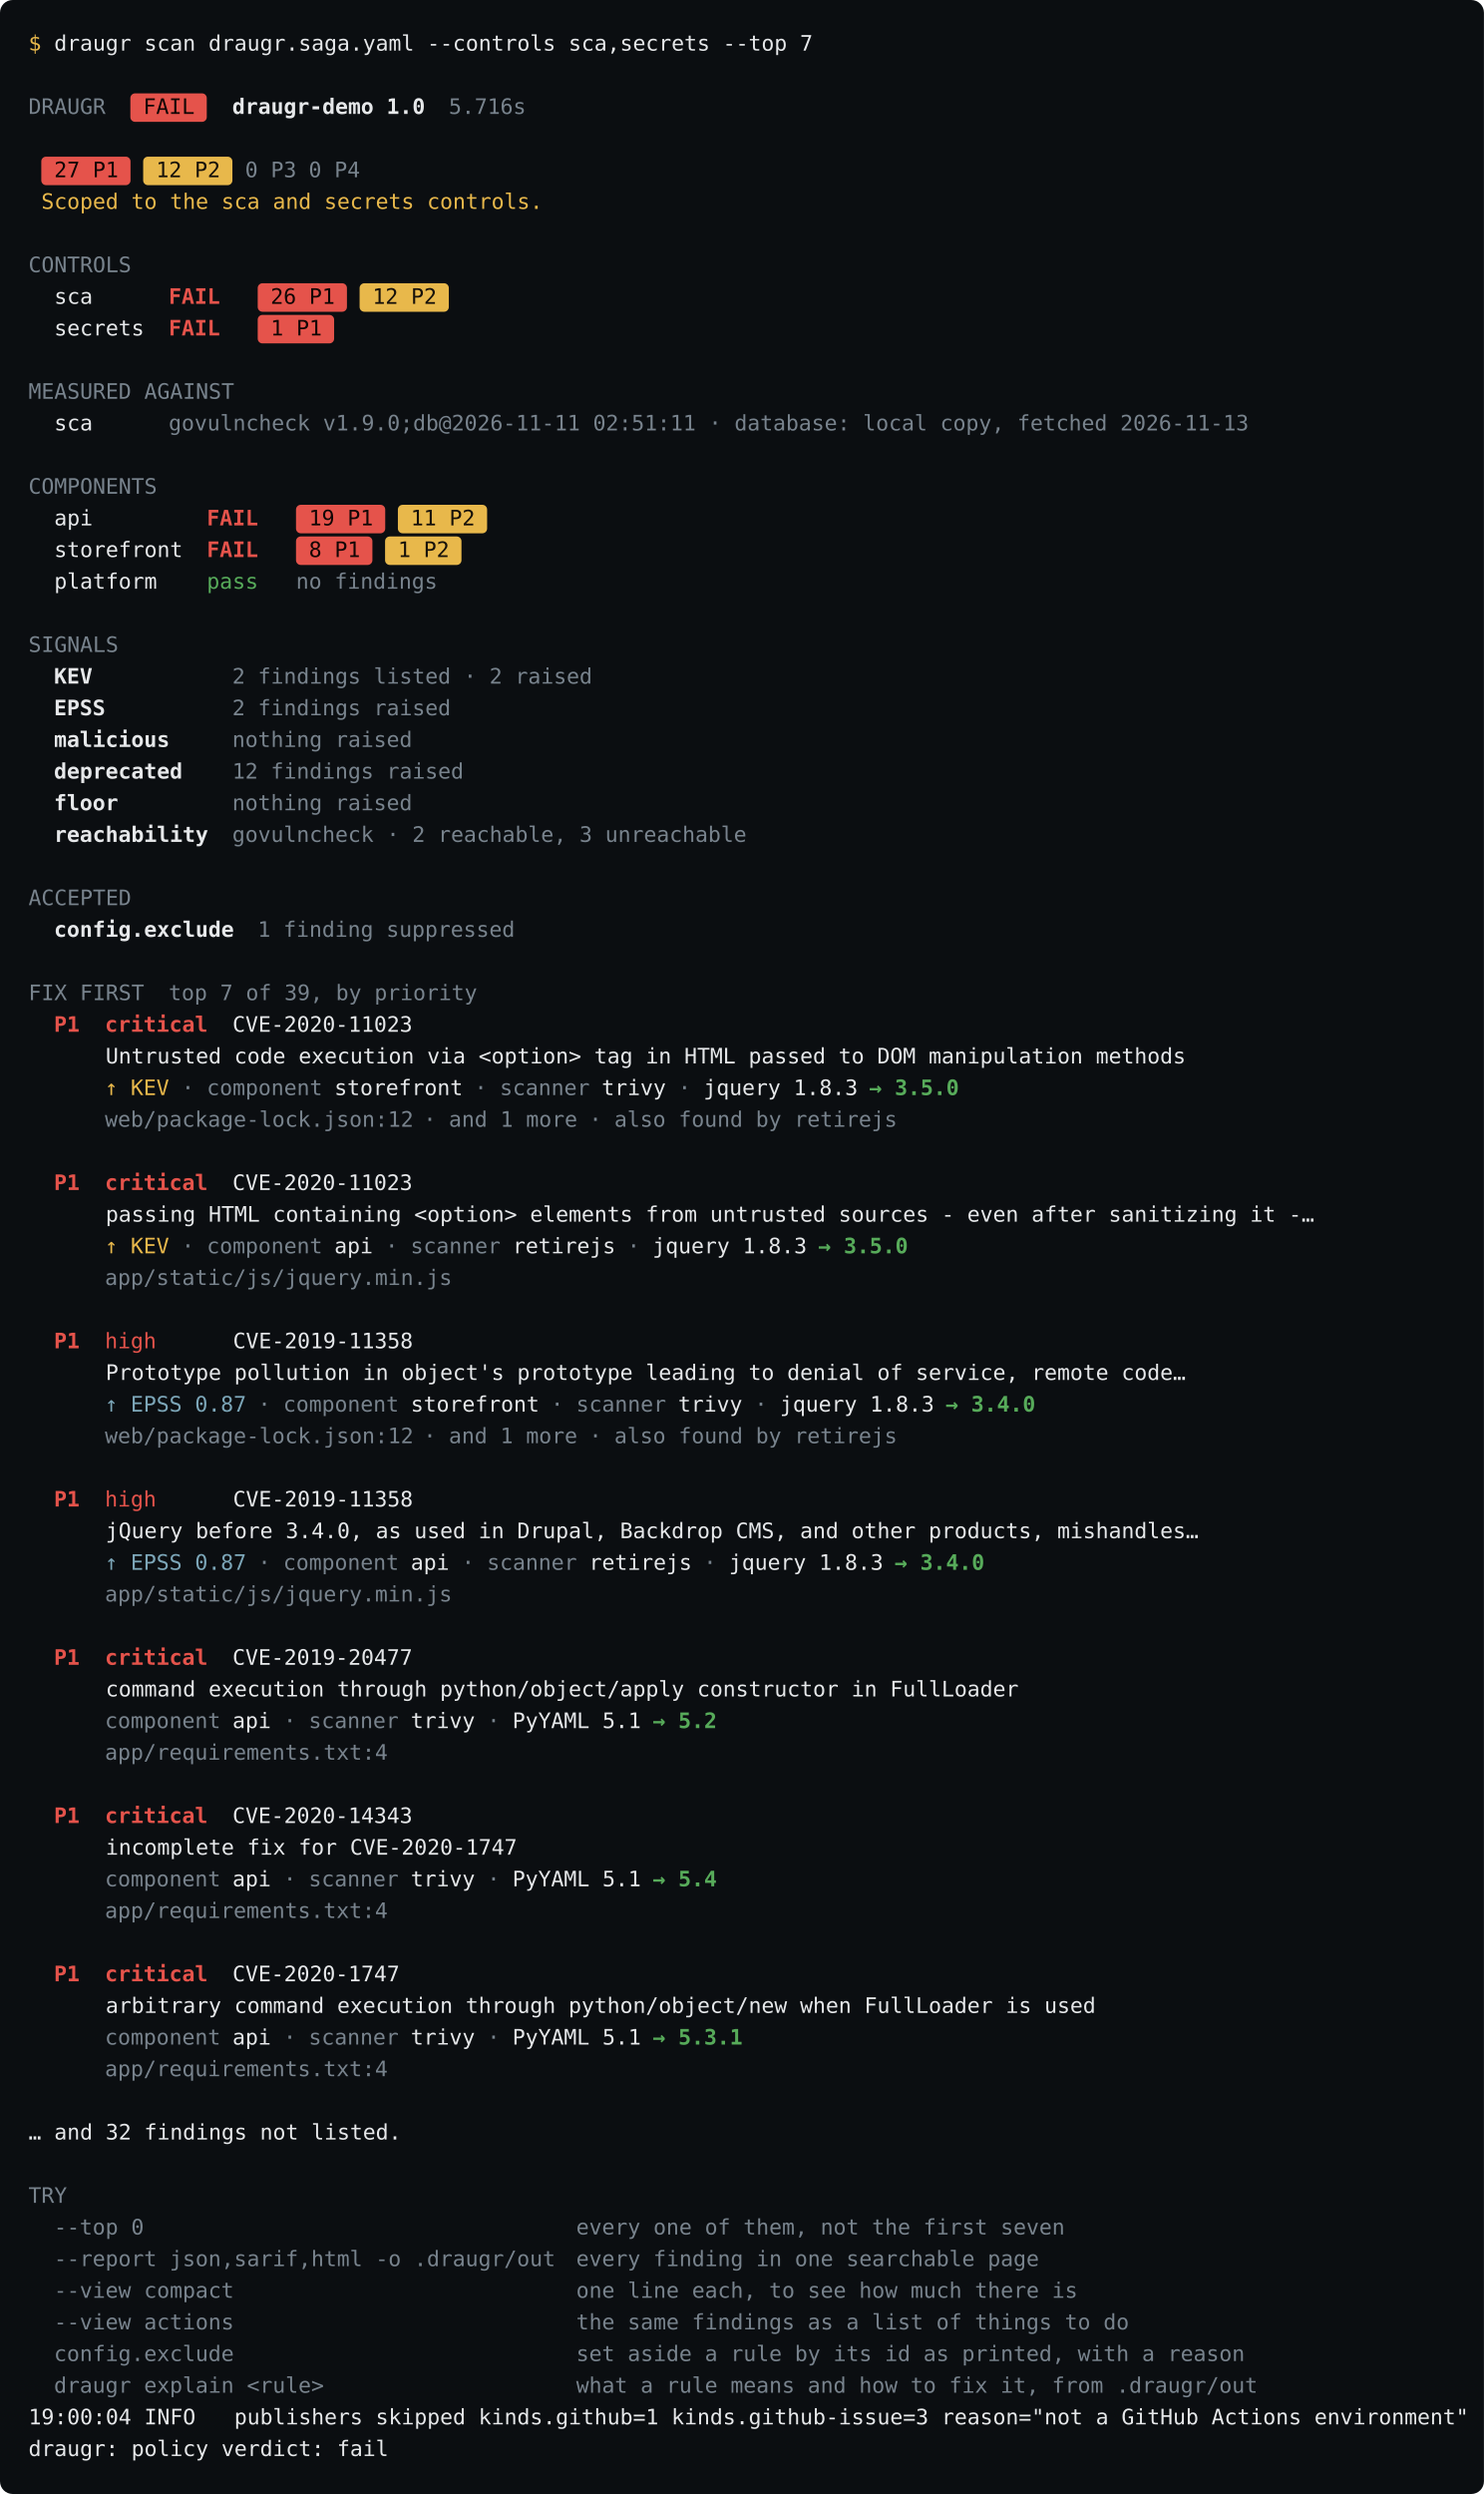
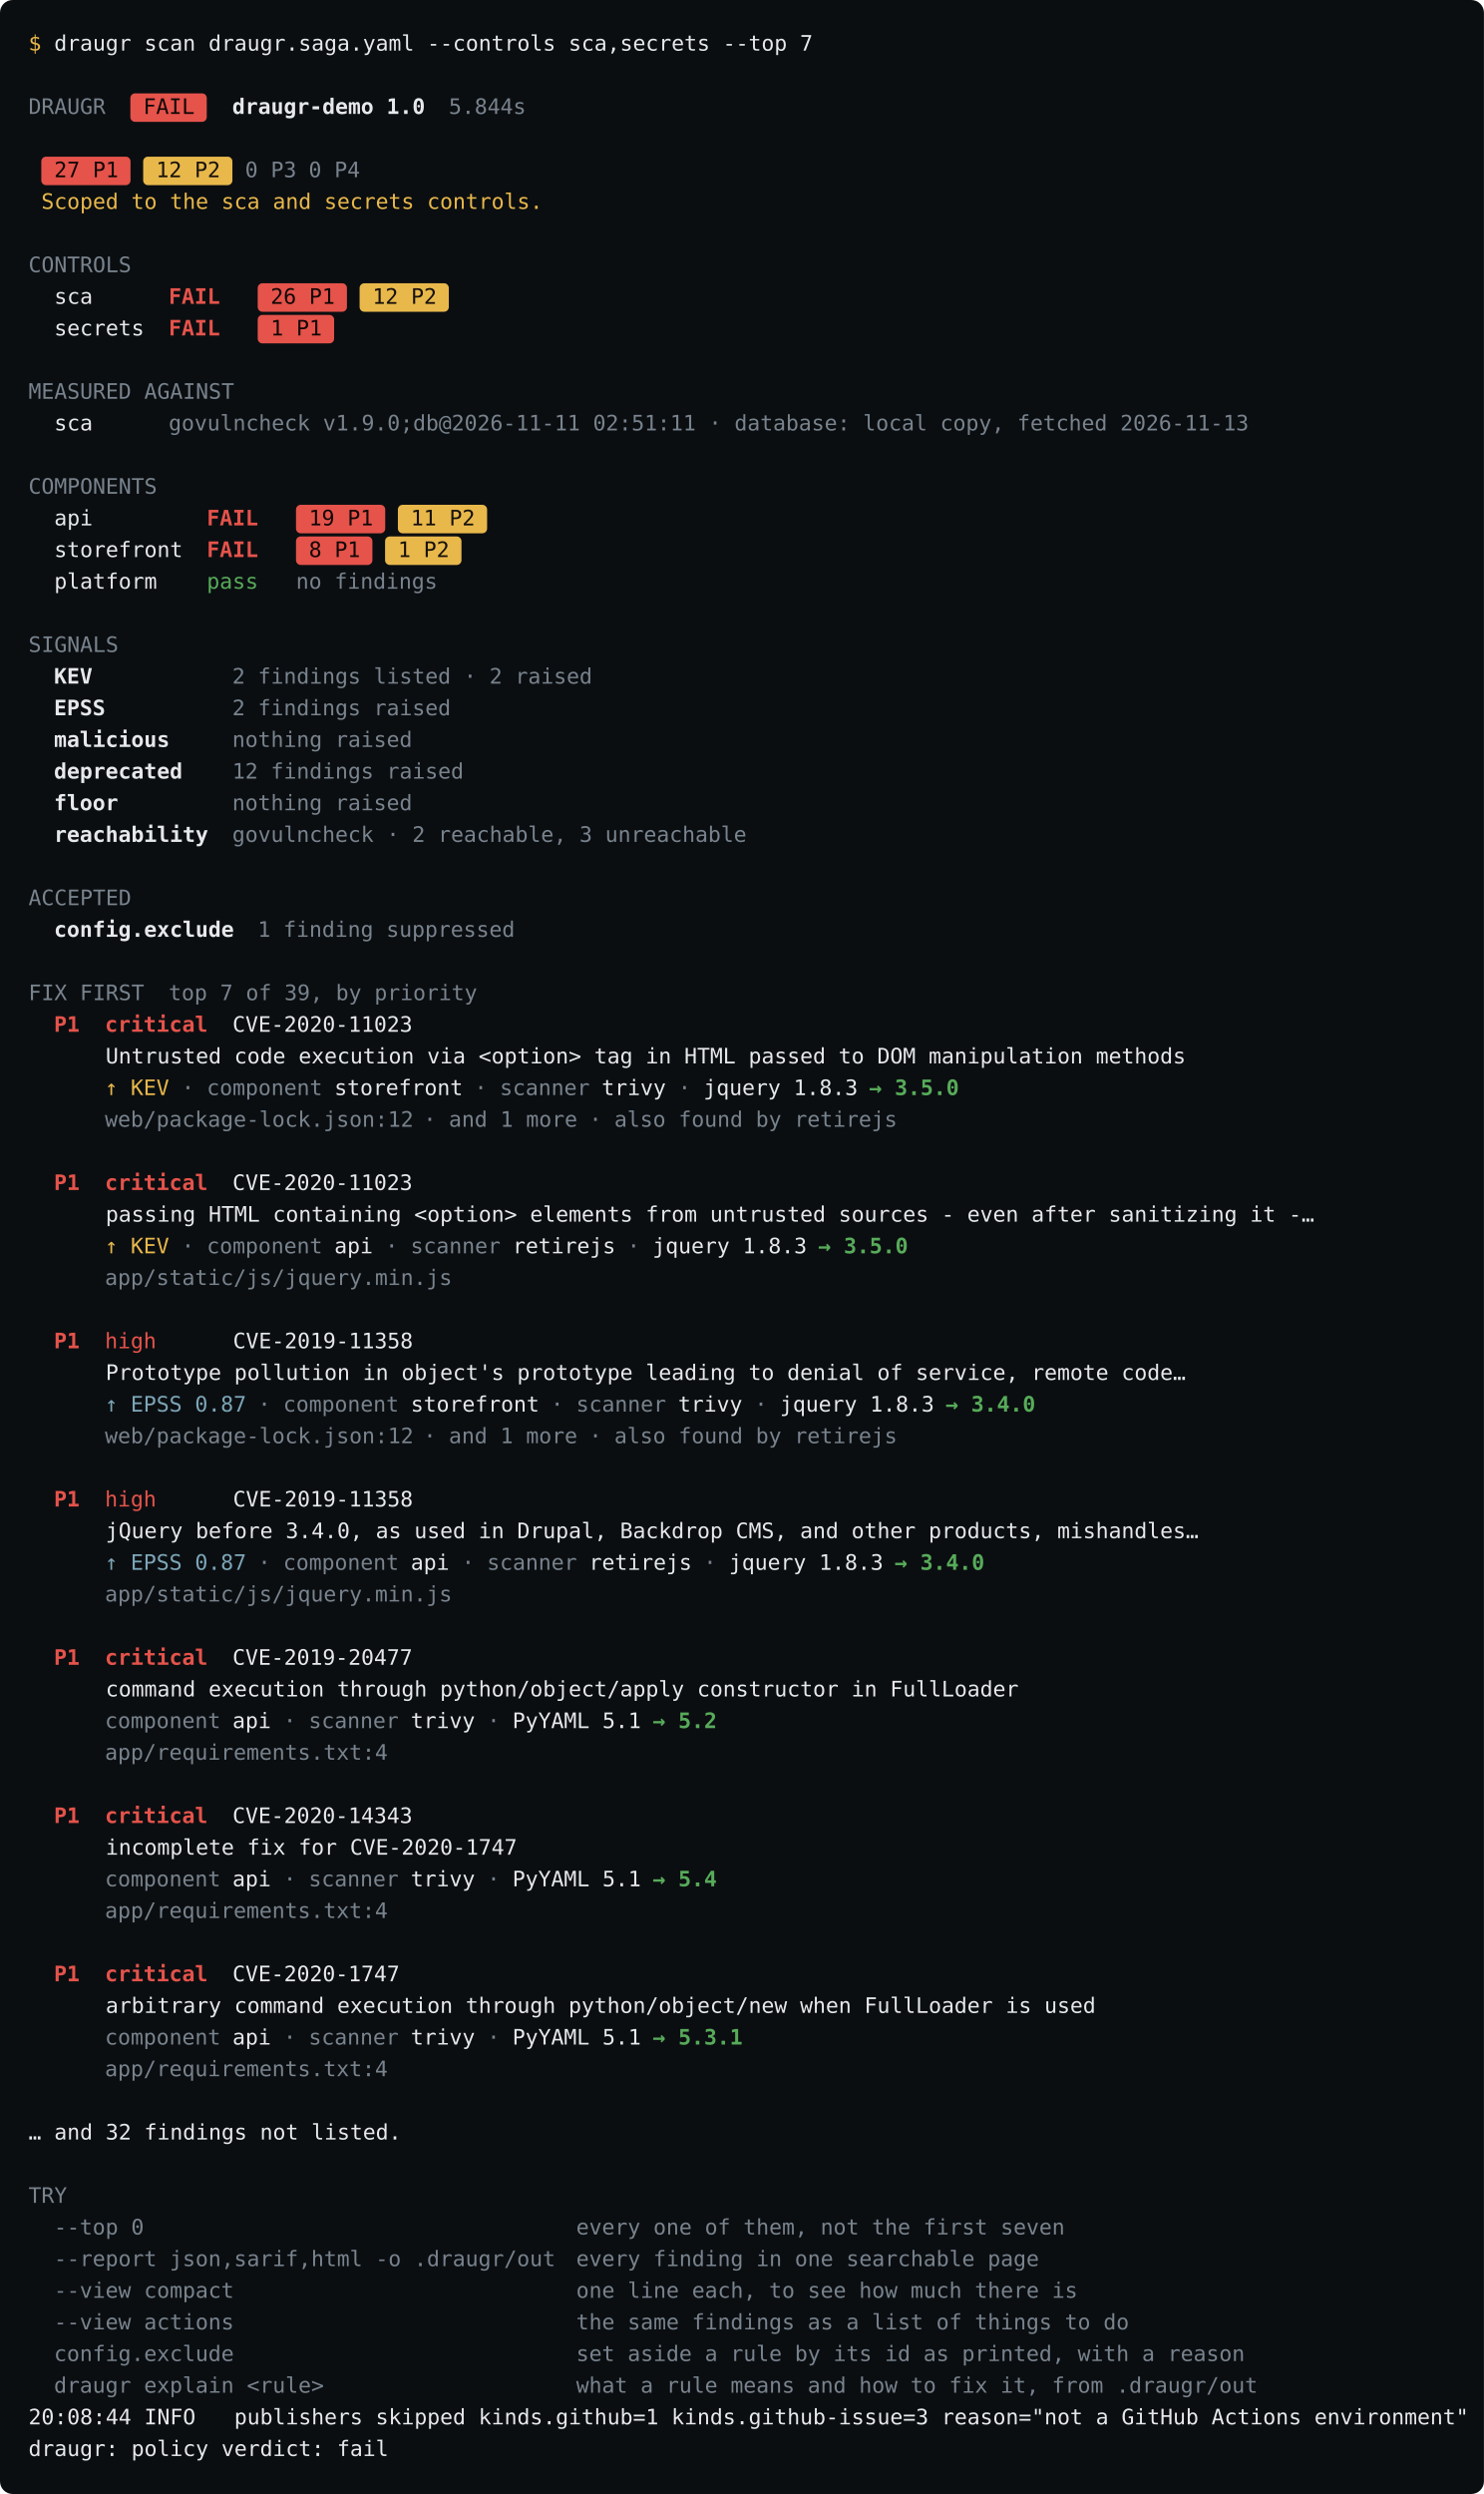
- <svg xmlns="http://www.w3.org/2000/svg" data-release="0.176.1" width="938" height="1576" viewBox="0 0 938 1576" font-family="&quot;JetBrains Mono&quot;,&quot;SFMono-Regular&quot;,ui-monospace,&quot;Menlo&quot;,&quot;DejaVu Sans Mono&quot;,monospace" font-size="13.5">
+ <svg xmlns="http://www.w3.org/2000/svg" data-release="0.177.0" width="938" height="1576" viewBox="0 0 938 1576" font-family="&quot;JetBrains Mono&quot;,&quot;SFMono-Regular&quot;,ui-monospace,&quot;Menlo&quot;,&quot;DejaVu Sans Mono&quot;,monospace" font-size="13.5">
  <rect width="100%" height="100%" rx="8" fill="#0b0e11" />
  <text x="18.0" y="32.0" fill="rgb(232,184,75)" xml:space="preserve">$</text>
  <text x="26.1" y="32.0" fill="#e6e8ea" xml:space="preserve"> draugr scan draugr.saga.yaml --controls sca,secrets --top 7</text>
  <text x="18.0" y="72.0" fill="rgb(120,131,141)" xml:space="preserve">DRAUGR</text>
  <rect x="82.4" y="59.0" width="48.3" height="18.0" rx="3" fill="rgb(229,83,75)" />
  <text x="82.4" y="72.0" fill="rgb(18,6,5)" xml:space="preserve"> FAIL </text>
  <text x="146.8" y="72.0" fill="#e6e8ea" font-weight="600" xml:space="preserve">draugr-demo 1.0</text>
-   <text x="283.7" y="72.0" fill="rgb(120,131,141)" xml:space="preserve">5.716s</text>
+   <text x="283.7" y="72.0" fill="rgb(120,131,141)" xml:space="preserve">5.844s</text>
  <rect x="26.1" y="99.0" width="56.4" height="18.0" rx="3" fill="rgb(229,83,75)" />
  <text x="26.1" y="112.0" fill="rgb(18,6,5)" xml:space="preserve"> 27 P1 </text>
  <rect x="90.5" y="99.0" width="56.4" height="18.0" rx="3" fill="rgb(232,184,75)" />
  <text x="90.5" y="112.0" fill="rgb(22,17,10)" xml:space="preserve"> 12 P2 </text>
  <text x="154.9" y="112.0" fill="rgb(120,131,141)" xml:space="preserve">0 P3</text>
  <text x="195.1" y="112.0" fill="rgb(120,131,141)" xml:space="preserve">0 P4</text>
  <text x="26.1" y="132.0" fill="rgb(232,184,75)" xml:space="preserve">Scoped to the sca and secrets controls.</text>
  <text x="18.0" y="172.0" fill="rgb(120,131,141)" xml:space="preserve">CONTROLS</text>
  <text x="18.0" y="192.0" fill="#e6e8ea" xml:space="preserve">  sca      </text>
  <text x="106.6" y="192.0" fill="rgb(229,83,75)" font-weight="600" xml:space="preserve">FAIL </text>
  <rect x="162.9" y="179.0" width="56.4" height="18.0" rx="3" fill="rgb(229,83,75)" />
  <text x="162.9" y="192.0" fill="rgb(18,6,5)" xml:space="preserve"> 26 P1 </text>
  <rect x="227.3" y="179.0" width="56.4" height="18.0" rx="3" fill="rgb(232,184,75)" />
  <text x="227.3" y="192.0" fill="rgb(22,17,10)" xml:space="preserve"> 12 P2 </text>
  <text x="18.0" y="212.0" fill="#e6e8ea" xml:space="preserve">  secrets  </text>
  <text x="106.6" y="212.0" fill="rgb(229,83,75)" font-weight="600" xml:space="preserve">FAIL </text>
  <rect x="162.9" y="199.0" width="48.3" height="18.0" rx="3" fill="rgb(229,83,75)" />
  <text x="162.9" y="212.0" fill="rgb(18,6,5)" xml:space="preserve"> 1 P1 </text>
  <text x="18.0" y="252.0" fill="rgb(120,131,141)" xml:space="preserve">MEASURED AGAINST</text>
  <text x="18.0" y="272.0" fill="#e6e8ea" xml:space="preserve">  sca      </text>
  <text x="106.6" y="272.0" fill="rgb(120,131,141)" xml:space="preserve">govulncheck v1.9.0;db@2026-11-11 02:51:11 · database: local copy, fetched 2026-11-13</text>
  <text x="18.0" y="312.0" fill="rgb(120,131,141)" xml:space="preserve">COMPONENTS</text>
  <text x="18.0" y="332.0" fill="#e6e8ea" xml:space="preserve">  api         </text>
  <text x="130.7" y="332.0" fill="rgb(229,83,75)" font-weight="600" xml:space="preserve">FAIL </text>
  <rect x="187.1" y="319.0" width="56.4" height="18.0" rx="3" fill="rgb(229,83,75)" />
  <text x="187.1" y="332.0" fill="rgb(18,6,5)" xml:space="preserve"> 19 P1 </text>
  <rect x="251.5" y="319.0" width="56.4" height="18.0" rx="3" fill="rgb(232,184,75)" />
  <text x="251.5" y="332.0" fill="rgb(22,17,10)" xml:space="preserve"> 11 P2 </text>
  <text x="18.0" y="352.0" fill="#e6e8ea" xml:space="preserve">  storefront  </text>
  <text x="130.7" y="352.0" fill="rgb(229,83,75)" font-weight="600" xml:space="preserve">FAIL </text>
  <rect x="187.1" y="339.0" width="48.3" height="18.0" rx="3" fill="rgb(229,83,75)" />
  <text x="187.1" y="352.0" fill="rgb(18,6,5)" xml:space="preserve"> 8 P1 </text>
  <rect x="243.4" y="339.0" width="48.3" height="18.0" rx="3" fill="rgb(232,184,75)" />
  <text x="243.4" y="352.0" fill="rgb(22,17,10)" xml:space="preserve"> 1 P2 </text>
  <text x="18.0" y="372.0" fill="#e6e8ea" xml:space="preserve">  platform    </text>
  <text x="130.7" y="372.0" fill="rgb(87,171,90)" xml:space="preserve">pass </text>
  <text x="187.1" y="372.0" fill="rgb(120,131,141)" xml:space="preserve">no findings</text>
  <text x="18.0" y="412.0" fill="rgb(120,131,141)" xml:space="preserve">SIGNALS</text>
  <text x="34.1" y="432.0" fill="#e6e8ea" font-weight="600" xml:space="preserve">KEV</text>
  <text x="146.8" y="432.0" fill="rgb(120,131,141)" xml:space="preserve">2 findings listed · 2 raised</text>
  <text x="34.1" y="452.0" fill="#e6e8ea" font-weight="600" xml:space="preserve">EPSS</text>
  <text x="146.8" y="452.0" fill="rgb(120,131,141)" xml:space="preserve">2 findings raised</text>
  <text x="34.1" y="472.0" fill="#e6e8ea" font-weight="600" xml:space="preserve">malicious</text>
  <text x="146.8" y="472.0" fill="rgb(120,131,141)" xml:space="preserve">nothing raised</text>
  <text x="34.1" y="492.0" fill="#e6e8ea" font-weight="600" xml:space="preserve">deprecated</text>
  <text x="146.8" y="492.0" fill="rgb(120,131,141)" xml:space="preserve">12 findings raised</text>
  <text x="34.1" y="512.0" fill="#e6e8ea" font-weight="600" xml:space="preserve">floor</text>
  <text x="146.8" y="512.0" fill="rgb(120,131,141)" xml:space="preserve">nothing raised</text>
  <text x="34.1" y="532.0" fill="#e6e8ea" font-weight="600" xml:space="preserve">reachability</text>
  <text x="146.8" y="532.0" fill="rgb(120,131,141)" xml:space="preserve">govulncheck · 2 reachable, 3 unreachable</text>
  <text x="18.0" y="572.0" fill="rgb(120,131,141)" xml:space="preserve">ACCEPTED</text>
  <text x="34.1" y="592.0" fill="#e6e8ea" font-weight="600" xml:space="preserve">config.exclude</text>
  <text x="162.9" y="592.0" fill="rgb(120,131,141)" xml:space="preserve">1 finding suppressed</text>
  <text x="18.0" y="632.0" fill="rgb(120,131,141)" xml:space="preserve">FIX FIRST</text>
  <text x="106.6" y="632.0" fill="rgb(120,131,141)" xml:space="preserve">top 7 of 39, by priority</text>
  <text x="34.1" y="652.0" fill="rgb(229,83,75)" font-weight="600" xml:space="preserve">P1</text>
  <text x="66.3" y="652.0" fill="rgb(229,83,75)" font-weight="600" xml:space="preserve">critical</text>
  <text x="130.7" y="652.0" fill="#e6e8ea" xml:space="preserve">  CVE-2020-11023</text>
  <text x="18.0" y="672.0" fill="#e6e8ea" xml:space="preserve">      Untrusted code execution via &lt;option&gt; tag in HTML passed to DOM manipulation methods</text>
  <text x="66.3" y="692.0" fill="rgb(232,184,75)" xml:space="preserve">↑ KEV</text>
  <text x="106.6" y="692.0" fill="rgb(120,131,141)" xml:space="preserve"> · </text>
  <text x="130.7" y="692.0" fill="rgb(120,131,141)" xml:space="preserve">component</text>
  <text x="203.2" y="692.0" fill="#e6e8ea" xml:space="preserve"> storefront</text>
  <text x="291.7" y="692.0" fill="rgb(120,131,141)" xml:space="preserve"> · </text>
  <text x="315.9" y="692.0" fill="rgb(120,131,141)" xml:space="preserve">scanner</text>
  <text x="372.2" y="692.0" fill="#e6e8ea" xml:space="preserve"> trivy</text>
  <text x="420.5" y="692.0" fill="rgb(120,131,141)" xml:space="preserve"> · </text>
  <text x="444.7" y="692.0" fill="#e6e8ea" xml:space="preserve">jquery 1.8.3 </text>
  <text x="549.3" y="692.0" fill="rgb(87,171,90)" font-weight="600" xml:space="preserve">→ 3.5.0</text>
  <text x="66.3" y="712.0" fill="rgb(120,131,141)" xml:space="preserve">web/package-lock.json:12</text>
  <text x="259.5" y="712.0" fill="rgb(120,131,141)" xml:space="preserve"> · </text>
  <text x="283.7" y="712.0" fill="rgb(120,131,141)" xml:space="preserve">and 1 more</text>
  <text x="364.2" y="712.0" fill="rgb(120,131,141)" xml:space="preserve"> · </text>
  <text x="388.3" y="712.0" fill="rgb(120,131,141)" xml:space="preserve">also found by retirejs</text>
  <text x="34.1" y="752.0" fill="rgb(229,83,75)" font-weight="600" xml:space="preserve">P1</text>
  <text x="66.3" y="752.0" fill="rgb(229,83,75)" font-weight="600" xml:space="preserve">critical</text>
  <text x="130.7" y="752.0" fill="#e6e8ea" xml:space="preserve">  CVE-2020-11023</text>
  <text x="18.0" y="772.0" fill="#e6e8ea" xml:space="preserve">      passing HTML containing &lt;option&gt; elements from untrusted sources - even after sanitizing it -…</text>
  <text x="66.3" y="792.0" fill="rgb(232,184,75)" xml:space="preserve">↑ KEV</text>
  <text x="106.6" y="792.0" fill="rgb(120,131,141)" xml:space="preserve"> · </text>
  <text x="130.7" y="792.0" fill="rgb(120,131,141)" xml:space="preserve">component</text>
  <text x="203.2" y="792.0" fill="#e6e8ea" xml:space="preserve"> api</text>
  <text x="235.4" y="792.0" fill="rgb(120,131,141)" xml:space="preserve"> · </text>
  <text x="259.5" y="792.0" fill="rgb(120,131,141)" xml:space="preserve">scanner</text>
  <text x="315.9" y="792.0" fill="#e6e8ea" xml:space="preserve"> retirejs</text>
  <text x="388.3" y="792.0" fill="rgb(120,131,141)" xml:space="preserve"> · </text>
  <text x="412.5" y="792.0" fill="#e6e8ea" xml:space="preserve">jquery 1.8.3 </text>
  <text x="517.1" y="792.0" fill="rgb(87,171,90)" font-weight="600" xml:space="preserve">→ 3.5.0</text>
  <text x="66.3" y="812.0" fill="rgb(120,131,141)" xml:space="preserve">app/static/js/jquery.min.js</text>
  <text x="34.1" y="852.0" fill="rgb(229,83,75)" font-weight="600" xml:space="preserve">P1</text>
  <text x="66.3" y="852.0" fill="rgb(229,83,75)" xml:space="preserve">high</text>
  <text x="98.5" y="852.0" fill="#e6e8ea" xml:space="preserve">      CVE-2019-11358</text>
  <text x="18.0" y="872.0" fill="#e6e8ea" xml:space="preserve">      Prototype pollution in object's prototype leading to denial of service, remote code…</text>
  <text x="66.3" y="892.0" fill="rgb(124,166,184)" xml:space="preserve">↑ EPSS 0.87</text>
  <text x="154.9" y="892.0" fill="rgb(120,131,141)" xml:space="preserve"> · </text>
  <text x="179.0" y="892.0" fill="rgb(120,131,141)" xml:space="preserve">component</text>
  <text x="251.5" y="892.0" fill="#e6e8ea" xml:space="preserve"> storefront</text>
  <text x="340.0" y="892.0" fill="rgb(120,131,141)" xml:space="preserve"> · </text>
  <text x="364.2" y="892.0" fill="rgb(120,131,141)" xml:space="preserve">scanner</text>
  <text x="420.5" y="892.0" fill="#e6e8ea" xml:space="preserve"> trivy</text>
  <text x="468.8" y="892.0" fill="rgb(120,131,141)" xml:space="preserve"> · </text>
  <text x="493.0" y="892.0" fill="#e6e8ea" xml:space="preserve">jquery 1.8.3 </text>
  <text x="597.6" y="892.0" fill="rgb(87,171,90)" font-weight="600" xml:space="preserve">→ 3.4.0</text>
  <text x="66.3" y="912.0" fill="rgb(120,131,141)" xml:space="preserve">web/package-lock.json:12</text>
  <text x="259.5" y="912.0" fill="rgb(120,131,141)" xml:space="preserve"> · </text>
  <text x="283.7" y="912.0" fill="rgb(120,131,141)" xml:space="preserve">and 1 more</text>
  <text x="364.2" y="912.0" fill="rgb(120,131,141)" xml:space="preserve"> · </text>
  <text x="388.3" y="912.0" fill="rgb(120,131,141)" xml:space="preserve">also found by retirejs</text>
  <text x="34.1" y="952.0" fill="rgb(229,83,75)" font-weight="600" xml:space="preserve">P1</text>
  <text x="66.3" y="952.0" fill="rgb(229,83,75)" xml:space="preserve">high</text>
  <text x="98.5" y="952.0" fill="#e6e8ea" xml:space="preserve">      CVE-2019-11358</text>
  <text x="18.0" y="972.0" fill="#e6e8ea" xml:space="preserve">      jQuery before 3.4.0, as used in Drupal, Backdrop CMS, and other products, mishandles…</text>
  <text x="66.3" y="992.0" fill="rgb(124,166,184)" xml:space="preserve">↑ EPSS 0.87</text>
  <text x="154.9" y="992.0" fill="rgb(120,131,141)" xml:space="preserve"> · </text>
  <text x="179.0" y="992.0" fill="rgb(120,131,141)" xml:space="preserve">component</text>
  <text x="251.5" y="992.0" fill="#e6e8ea" xml:space="preserve"> api</text>
  <text x="283.7" y="992.0" fill="rgb(120,131,141)" xml:space="preserve"> · </text>
  <text x="307.8" y="992.0" fill="rgb(120,131,141)" xml:space="preserve">scanner</text>
  <text x="364.2" y="992.0" fill="#e6e8ea" xml:space="preserve"> retirejs</text>
  <text x="436.6" y="992.0" fill="rgb(120,131,141)" xml:space="preserve"> · </text>
  <text x="460.8" y="992.0" fill="#e6e8ea" xml:space="preserve">jquery 1.8.3 </text>
  <text x="565.4" y="992.0" fill="rgb(87,171,90)" font-weight="600" xml:space="preserve">→ 3.4.0</text>
  <text x="66.3" y="1012.0" fill="rgb(120,131,141)" xml:space="preserve">app/static/js/jquery.min.js</text>
  <text x="34.1" y="1052.0" fill="rgb(229,83,75)" font-weight="600" xml:space="preserve">P1</text>
  <text x="66.3" y="1052.0" fill="rgb(229,83,75)" font-weight="600" xml:space="preserve">critical</text>
  <text x="130.7" y="1052.0" fill="#e6e8ea" xml:space="preserve">  CVE-2019-20477</text>
  <text x="18.0" y="1072.0" fill="#e6e8ea" xml:space="preserve">      command execution through python/object/apply constructor in FullLoader</text>
  <text x="66.3" y="1092.0" fill="rgb(120,131,141)" xml:space="preserve">component</text>
  <text x="138.8" y="1092.0" fill="#e6e8ea" xml:space="preserve"> api</text>
  <text x="171.0" y="1092.0" fill="rgb(120,131,141)" xml:space="preserve"> · </text>
  <text x="195.1" y="1092.0" fill="rgb(120,131,141)" xml:space="preserve">scanner</text>
  <text x="251.5" y="1092.0" fill="#e6e8ea" xml:space="preserve"> trivy</text>
  <text x="299.8" y="1092.0" fill="rgb(120,131,141)" xml:space="preserve"> · </text>
  <text x="323.9" y="1092.0" fill="#e6e8ea" xml:space="preserve">PyYAML 5.1 </text>
  <text x="412.5" y="1092.0" fill="rgb(87,171,90)" font-weight="600" xml:space="preserve">→ 5.2</text>
  <text x="66.3" y="1112.0" fill="rgb(120,131,141)" xml:space="preserve">app/requirements.txt:4</text>
  <text x="34.1" y="1152.0" fill="rgb(229,83,75)" font-weight="600" xml:space="preserve">P1</text>
  <text x="66.3" y="1152.0" fill="rgb(229,83,75)" font-weight="600" xml:space="preserve">critical</text>
  <text x="130.7" y="1152.0" fill="#e6e8ea" xml:space="preserve">  CVE-2020-14343</text>
  <text x="18.0" y="1172.0" fill="#e6e8ea" xml:space="preserve">      incomplete fix for CVE-2020-1747</text>
  <text x="66.3" y="1192.0" fill="rgb(120,131,141)" xml:space="preserve">component</text>
  <text x="138.8" y="1192.0" fill="#e6e8ea" xml:space="preserve"> api</text>
  <text x="171.0" y="1192.0" fill="rgb(120,131,141)" xml:space="preserve"> · </text>
  <text x="195.1" y="1192.0" fill="rgb(120,131,141)" xml:space="preserve">scanner</text>
  <text x="251.5" y="1192.0" fill="#e6e8ea" xml:space="preserve"> trivy</text>
  <text x="299.8" y="1192.0" fill="rgb(120,131,141)" xml:space="preserve"> · </text>
  <text x="323.9" y="1192.0" fill="#e6e8ea" xml:space="preserve">PyYAML 5.1 </text>
  <text x="412.5" y="1192.0" fill="rgb(87,171,90)" font-weight="600" xml:space="preserve">→ 5.4</text>
  <text x="66.3" y="1212.0" fill="rgb(120,131,141)" xml:space="preserve">app/requirements.txt:4</text>
  <text x="34.1" y="1252.0" fill="rgb(229,83,75)" font-weight="600" xml:space="preserve">P1</text>
  <text x="66.3" y="1252.0" fill="rgb(229,83,75)" font-weight="600" xml:space="preserve">critical</text>
  <text x="130.7" y="1252.0" fill="#e6e8ea" xml:space="preserve">  CVE-2020-1747</text>
  <text x="18.0" y="1272.0" fill="#e6e8ea" xml:space="preserve">      arbitrary command execution through python/object/new when FullLoader is used</text>
  <text x="66.3" y="1292.0" fill="rgb(120,131,141)" xml:space="preserve">component</text>
  <text x="138.8" y="1292.0" fill="#e6e8ea" xml:space="preserve"> api</text>
  <text x="171.0" y="1292.0" fill="rgb(120,131,141)" xml:space="preserve"> · </text>
  <text x="195.1" y="1292.0" fill="rgb(120,131,141)" xml:space="preserve">scanner</text>
  <text x="251.5" y="1292.0" fill="#e6e8ea" xml:space="preserve"> trivy</text>
  <text x="299.8" y="1292.0" fill="rgb(120,131,141)" xml:space="preserve"> · </text>
  <text x="323.9" y="1292.0" fill="#e6e8ea" xml:space="preserve">PyYAML 5.1 </text>
  <text x="412.5" y="1292.0" fill="rgb(87,171,90)" font-weight="600" xml:space="preserve">→ 5.3.1</text>
  <text x="66.3" y="1312.0" fill="rgb(120,131,141)" xml:space="preserve">app/requirements.txt:4</text>
  <text x="18.0" y="1352.0" fill="#e6e8ea" xml:space="preserve">… and 32 findings not listed.</text>
  <text x="18.0" y="1392.0" fill="rgb(120,131,141)" xml:space="preserve">TRY</text>
  <text x="34.1" y="1412.0" fill="rgb(120,131,141)" xml:space="preserve">--top 0</text>
  <text x="364.2" y="1412.0" fill="rgb(120,131,141)" xml:space="preserve">every one of them, not the first seven</text>
  <text x="34.1" y="1432.0" fill="rgb(120,131,141)" xml:space="preserve">--report json,sarif,html -o .draugr/out</text>
  <text x="364.2" y="1432.0" fill="rgb(120,131,141)" xml:space="preserve">every finding in one searchable page</text>
  <text x="34.1" y="1452.0" fill="rgb(120,131,141)" xml:space="preserve">--view compact</text>
  <text x="364.2" y="1452.0" fill="rgb(120,131,141)" xml:space="preserve">one line each, to see how much there is</text>
  <text x="34.1" y="1472.0" fill="rgb(120,131,141)" xml:space="preserve">--view actions</text>
  <text x="364.2" y="1472.0" fill="rgb(120,131,141)" xml:space="preserve">the same findings as a list of things to do</text>
  <text x="34.1" y="1492.0" fill="rgb(120,131,141)" xml:space="preserve">config.exclude</text>
  <text x="364.2" y="1492.0" fill="rgb(120,131,141)" xml:space="preserve">set aside a rule by its id as printed, with a reason</text>
  <text x="34.1" y="1512.0" fill="rgb(120,131,141)" xml:space="preserve">draugr explain &lt;rule&gt;</text>
  <text x="364.2" y="1512.0" fill="rgb(120,131,141)" xml:space="preserve">what a rule means and how to fix it, from .draugr/out</text>
-   <text x="18.0" y="1532.0" fill="#e6e8ea" xml:space="preserve">19:00:04 INFO   publishers skipped kinds.github=1 kinds.github-issue=3 reason="not a GitHub Actions environment"</text>
+   <text x="18.0" y="1532.0" fill="#e6e8ea" xml:space="preserve">20:08:44 INFO   publishers skipped kinds.github=1 kinds.github-issue=3 reason="not a GitHub Actions environment"</text>
  <text x="18.0" y="1552.0" fill="#e6e8ea" xml:space="preserve">draugr: policy verdict: fail</text>
</svg>
